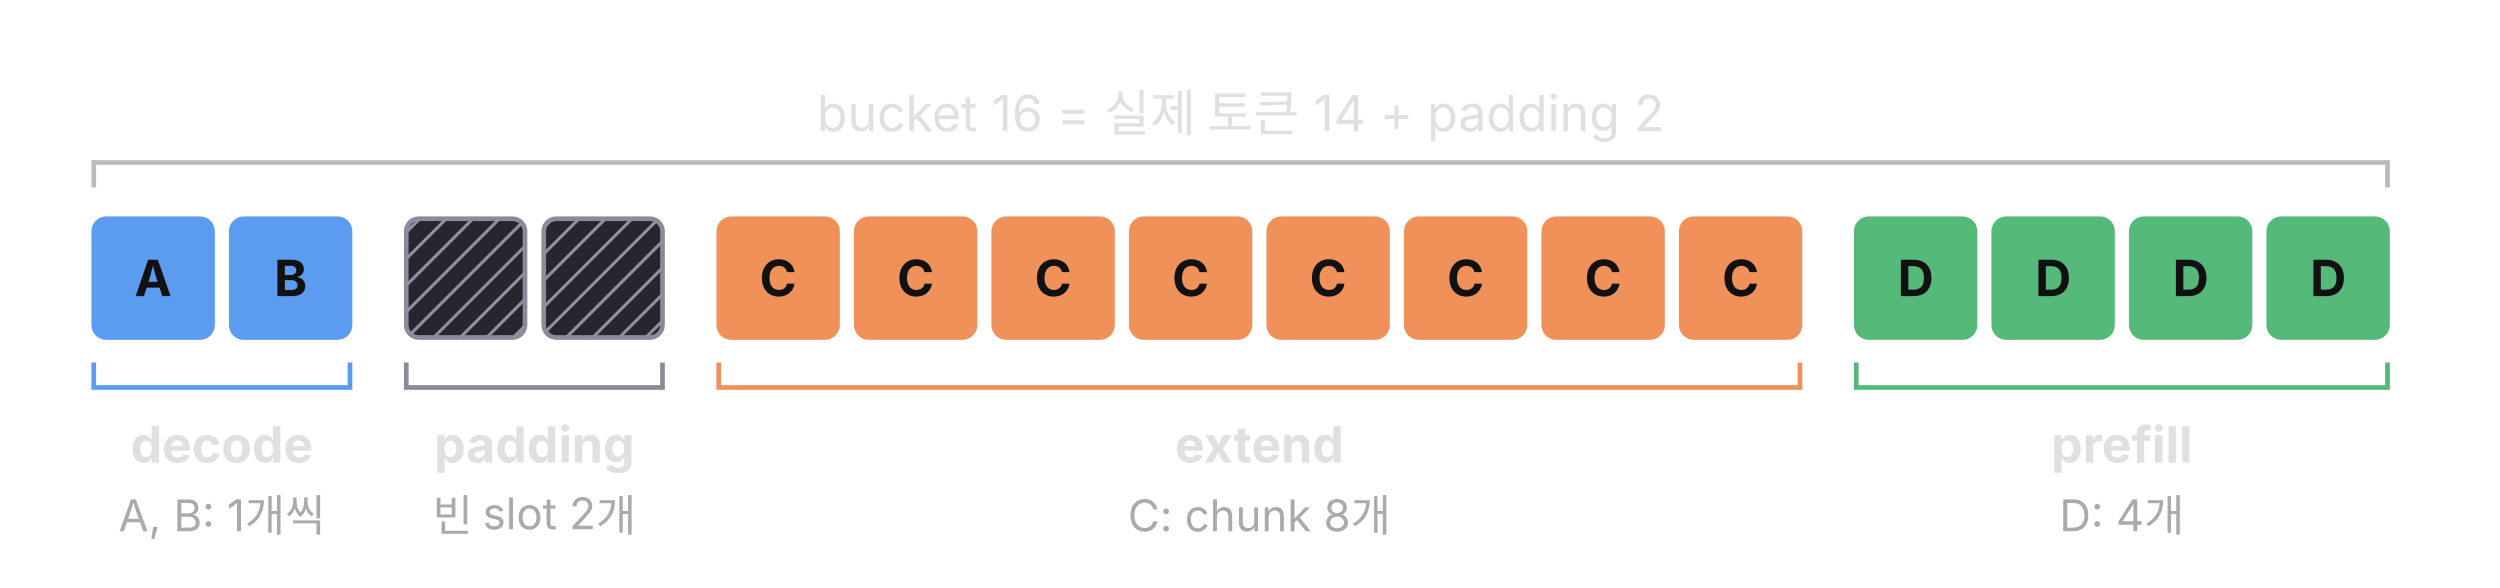
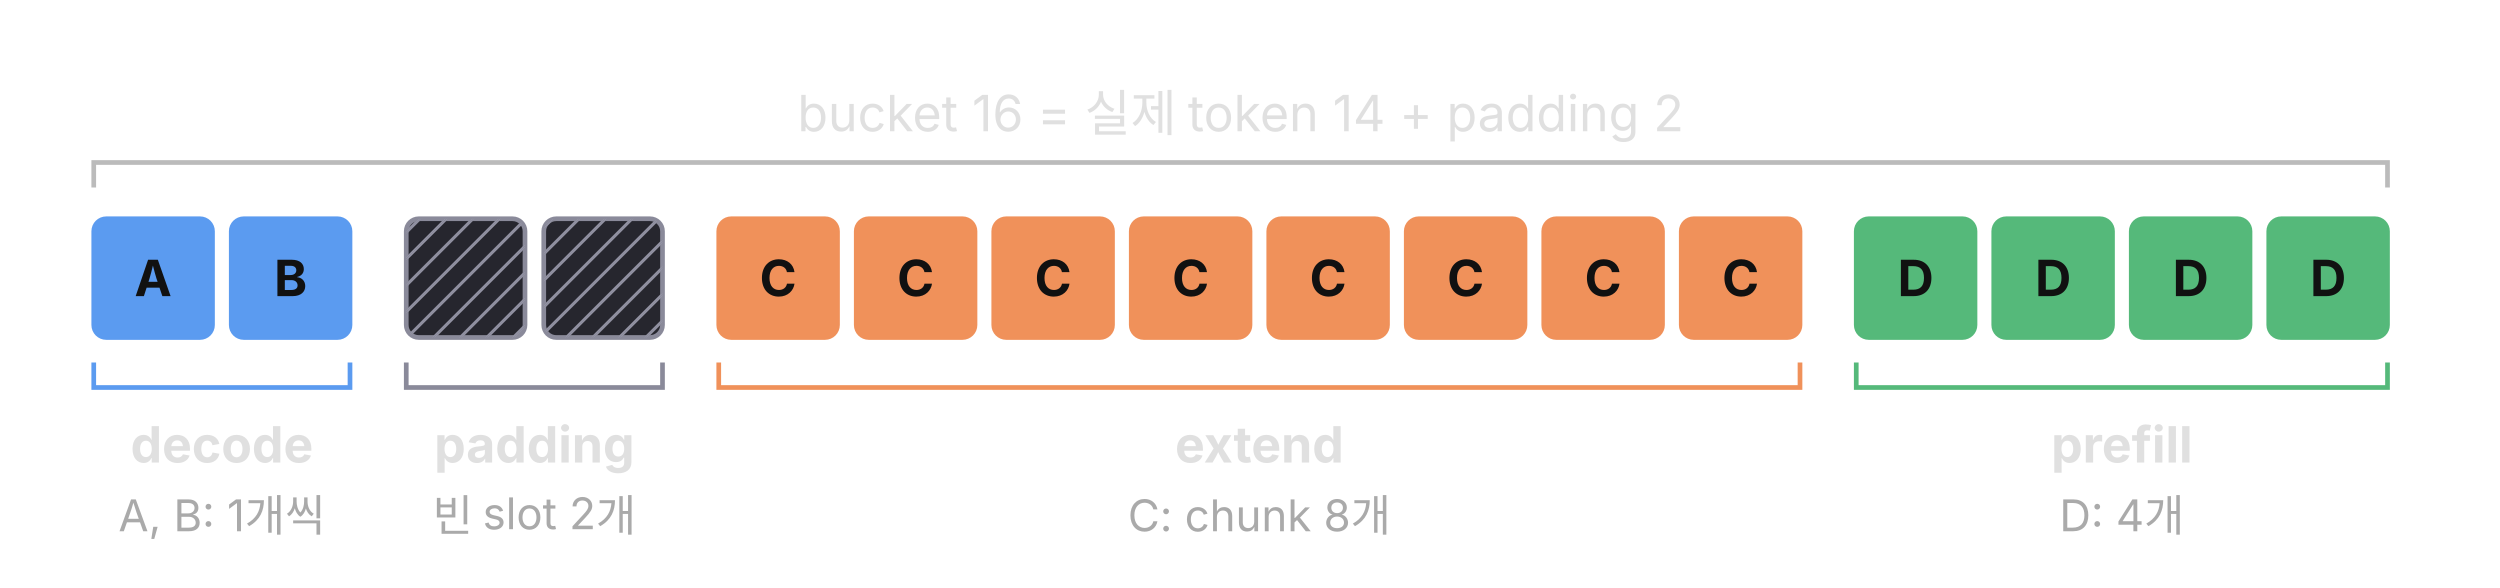
- <svg xmlns="http://www.w3.org/2000/svg" viewBox="0 0 800 188" role="img" aria-label="bucket 16에 decode, padding, extend, prefill 토큰을 담은 한 스텝">
+ <svg xmlns="http://www.w3.org/2000/svg" viewBox="0 0 800 188" role="img" aria-label="bucket 16에 decode, padding, extend, prefill token을 담은 한 스텝">
  <defs>
    <pattern id="hatch" width="6" height="6" patternUnits="userSpaceOnUse" patternTransform="rotate(45)">
      <line x1="0" y1="0" x2="0" y2="6" stroke="#8a8a9a" stroke-width="2" />
    </pattern>
  </defs>
  <style>text{font-family:Pretendard,'Noto Sans KR',Inter,Helvetica,Arial,sans-serif;fill:#e0e0e0} .sub{fill:#aaa}</style>
  <rect x="30" y="70" width="38" height="38" rx="4" fill="#5b9bf0" stroke="#5b9bf0" stroke-width="1.5" />
  <text x="49.0" y="94.76" text-anchor="middle" font-size="16" font-weight="bold" style="fill:#111">A</text>
  <rect x="74" y="70" width="38" height="38" rx="4" fill="#5b9bf0" stroke="#5b9bf0" stroke-width="1.5" />
  <text x="93.0" y="94.76" text-anchor="middle" font-size="16" font-weight="bold" style="fill:#111">B</text>
  <path d="M30,116 L30,124 L112,124 L112,116" fill="none" stroke="#5b9bf0" stroke-width="1.5" />
  <text x="71.0" y="148" text-anchor="middle" font-size="16" font-weight="bold">decode</text>
  <text class="sub" x="71.0" y="170" text-anchor="middle" font-size="14">A, B: 1개씩</text>
  <rect x="130" y="70" width="38" height="38" rx="4" fill="#26262e" stroke="#8a8a9a" stroke-width="1.5" />
  <rect x="130" y="70" width="38" height="38" rx="4" fill="url(#hatch)" />
  <rect x="174" y="70" width="38" height="38" rx="4" fill="#26262e" stroke="#8a8a9a" stroke-width="1.5" />
  <rect x="174" y="70" width="38" height="38" rx="4" fill="url(#hatch)" />
  <path d="M130,116 L130,124 L212,124 L212,116" fill="none" stroke="#8a8a9a" stroke-width="1.5" />
  <text x="171.0" y="148" text-anchor="middle" font-size="16" font-weight="bold">padding</text>
  <text class="sub" x="171.0" y="170" text-anchor="middle" font-size="14">빈 slot 2개</text>
  <rect x="230" y="70" width="38" height="38" rx="4" fill="#f0915a" stroke="#f0915a" stroke-width="1.5" />
  <text x="249.0" y="94.76" text-anchor="middle" font-size="16" font-weight="bold" style="fill:#111">C</text>
  <rect x="274" y="70" width="38" height="38" rx="4" fill="#f0915a" stroke="#f0915a" stroke-width="1.5" />
  <text x="293.0" y="94.76" text-anchor="middle" font-size="16" font-weight="bold" style="fill:#111">C</text>
  <rect x="318" y="70" width="38" height="38" rx="4" fill="#f0915a" stroke="#f0915a" stroke-width="1.5" />
  <text x="337.0" y="94.76" text-anchor="middle" font-size="16" font-weight="bold" style="fill:#111">C</text>
  <rect x="362" y="70" width="38" height="38" rx="4" fill="#f0915a" stroke="#f0915a" stroke-width="1.5" />
  <text x="381.0" y="94.76" text-anchor="middle" font-size="16" font-weight="bold" style="fill:#111">C</text>
  <rect x="406" y="70" width="38" height="38" rx="4" fill="#f0915a" stroke="#f0915a" stroke-width="1.5" />
  <text x="425.0" y="94.76" text-anchor="middle" font-size="16" font-weight="bold" style="fill:#111">C</text>
  <rect x="450" y="70" width="38" height="38" rx="4" fill="#f0915a" stroke="#f0915a" stroke-width="1.5" />
  <text x="469.0" y="94.76" text-anchor="middle" font-size="16" font-weight="bold" style="fill:#111">C</text>
  <rect x="494" y="70" width="38" height="38" rx="4" fill="#f0915a" stroke="#f0915a" stroke-width="1.5" />
  <text x="513.0" y="94.76" text-anchor="middle" font-size="16" font-weight="bold" style="fill:#111">C</text>
  <rect x="538" y="70" width="38" height="38" rx="4" fill="#f0915a" stroke="#f0915a" stroke-width="1.5" />
  <text x="557.0" y="94.76" text-anchor="middle" font-size="16" font-weight="bold" style="fill:#111">C</text>
  <path d="M230,116 L230,124 L576,124 L576,116" fill="none" stroke="#f0915a" stroke-width="1.5" />
  <text x="403.0" y="148" text-anchor="middle" font-size="16" font-weight="bold">extend</text>
  <text class="sub" x="403.0" y="170" text-anchor="middle" font-size="14">C: chunk 8개</text>
  <rect x="594" y="70" width="38" height="38" rx="4" fill="#55b97a" stroke="#55b97a" stroke-width="1.5" />
  <text x="613.0" y="94.76" text-anchor="middle" font-size="16" font-weight="bold" style="fill:#111">D</text>
  <rect x="638" y="70" width="38" height="38" rx="4" fill="#55b97a" stroke="#55b97a" stroke-width="1.5" />
  <text x="657.0" y="94.76" text-anchor="middle" font-size="16" font-weight="bold" style="fill:#111">D</text>
  <rect x="682" y="70" width="38" height="38" rx="4" fill="#55b97a" stroke="#55b97a" stroke-width="1.5" />
  <text x="701.0" y="94.76" text-anchor="middle" font-size="16" font-weight="bold" style="fill:#111">D</text>
  <rect x="726" y="70" width="38" height="38" rx="4" fill="#55b97a" stroke="#55b97a" stroke-width="1.5" />
  <text x="745.0" y="94.76" text-anchor="middle" font-size="16" font-weight="bold" style="fill:#111">D</text>
  <path d="M594,116 L594,124 L764,124 L764,116" fill="none" stroke="#55b97a" stroke-width="1.5" />
  <text x="679.0" y="148" text-anchor="middle" font-size="16" font-weight="bold">prefill</text>
  <text class="sub" x="679.0" y="170" text-anchor="middle" font-size="14">D: 4개</text>
  <path d="M30,60 L30,52 L764,52 L764,60" fill="none" stroke="#bbb" stroke-width="1.5" />
-   <text x="397.0" y="42" text-anchor="middle" font-size="16">bucket 16 = 실제 토큰 14 + padding 2</text>
+   <text x="397.0" y="42" text-anchor="middle" font-size="16">bucket 16 = 실제 token 14 + padding 2</text>
</svg>
